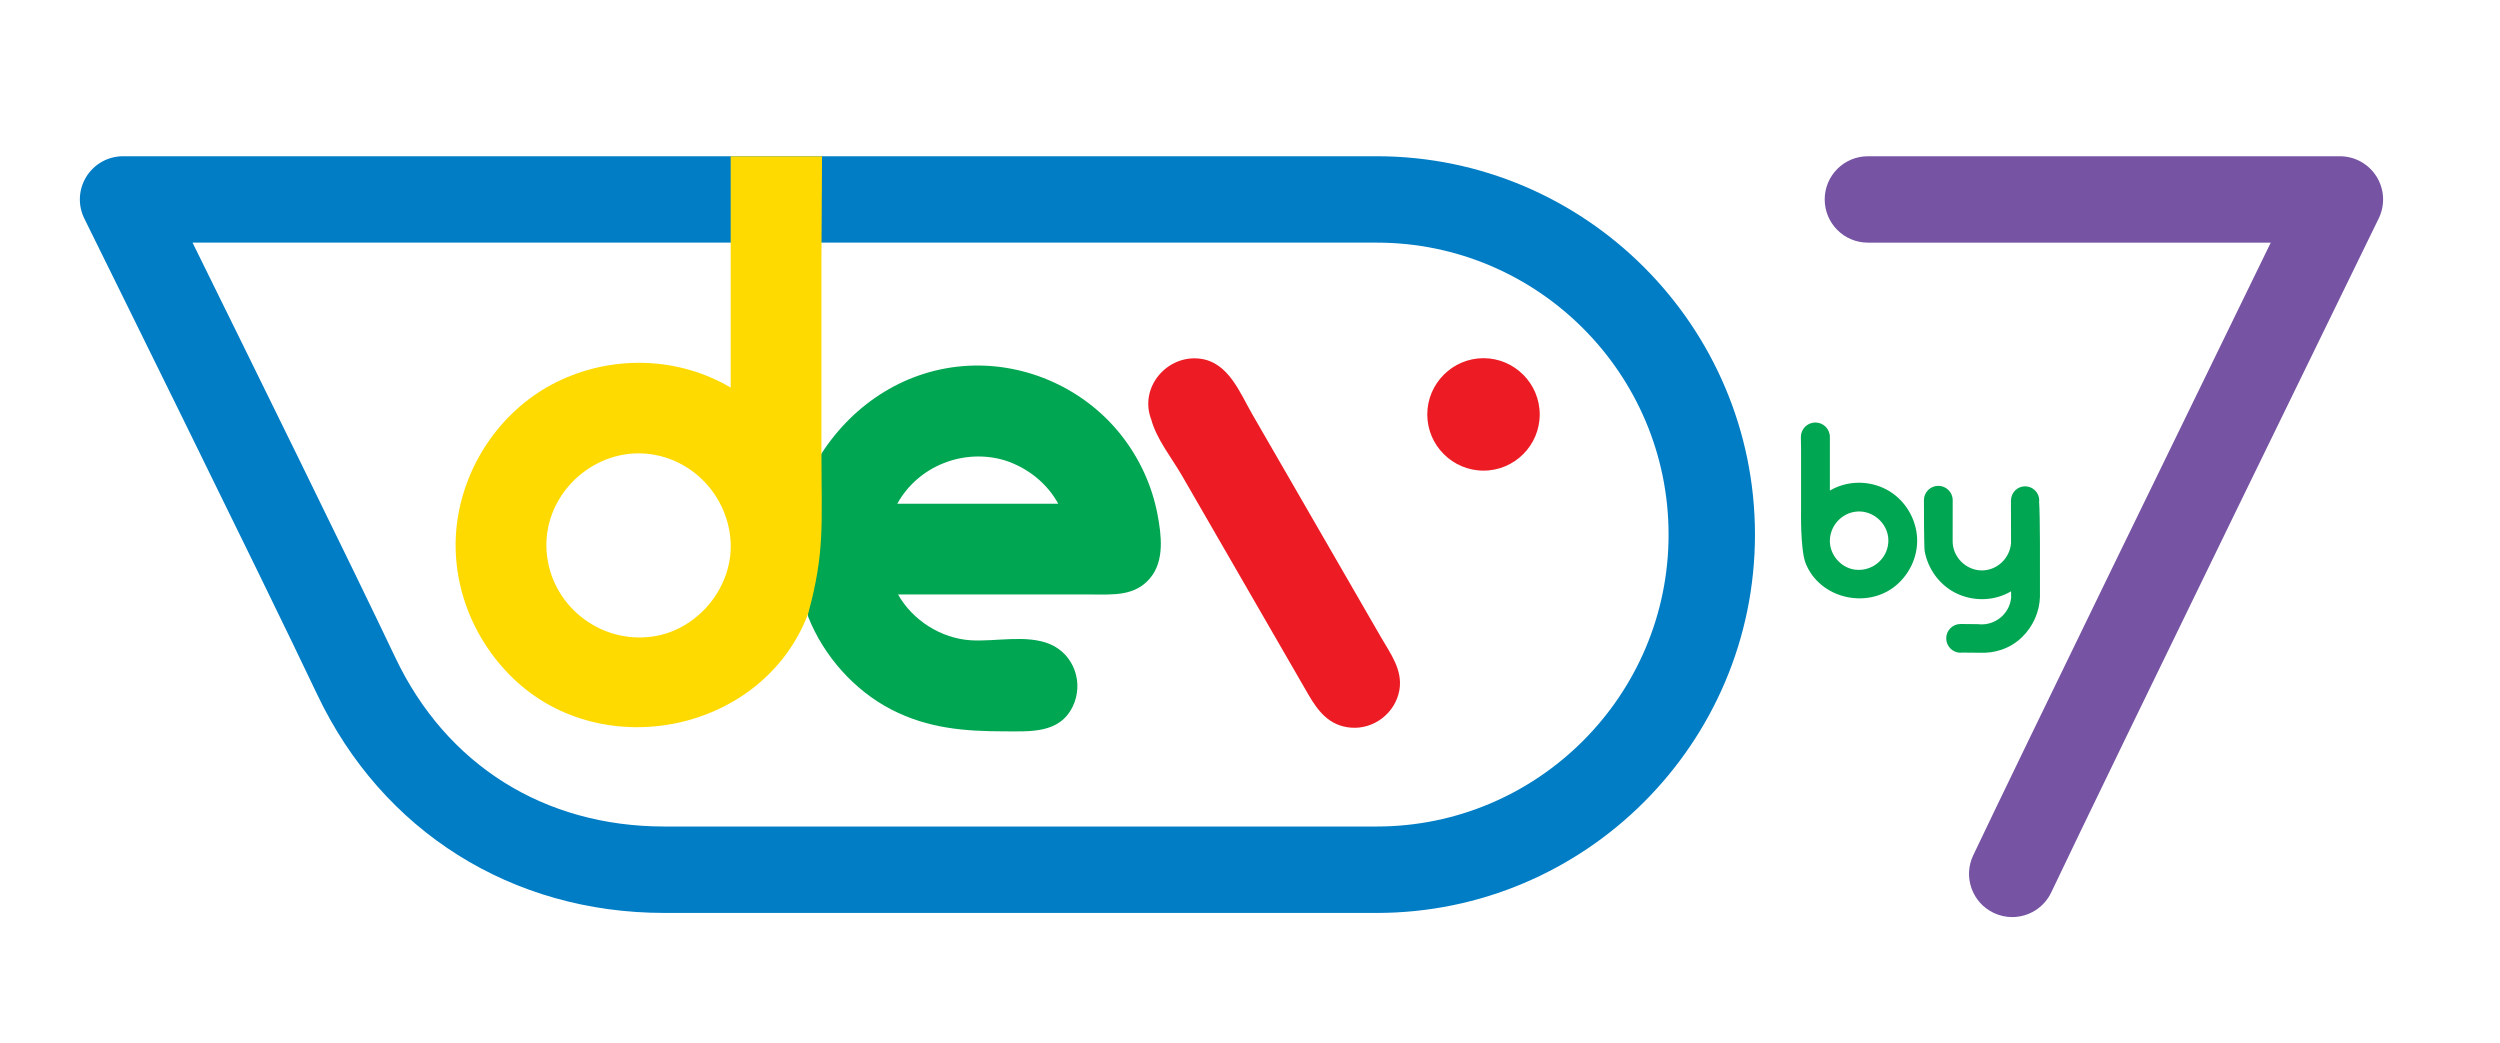
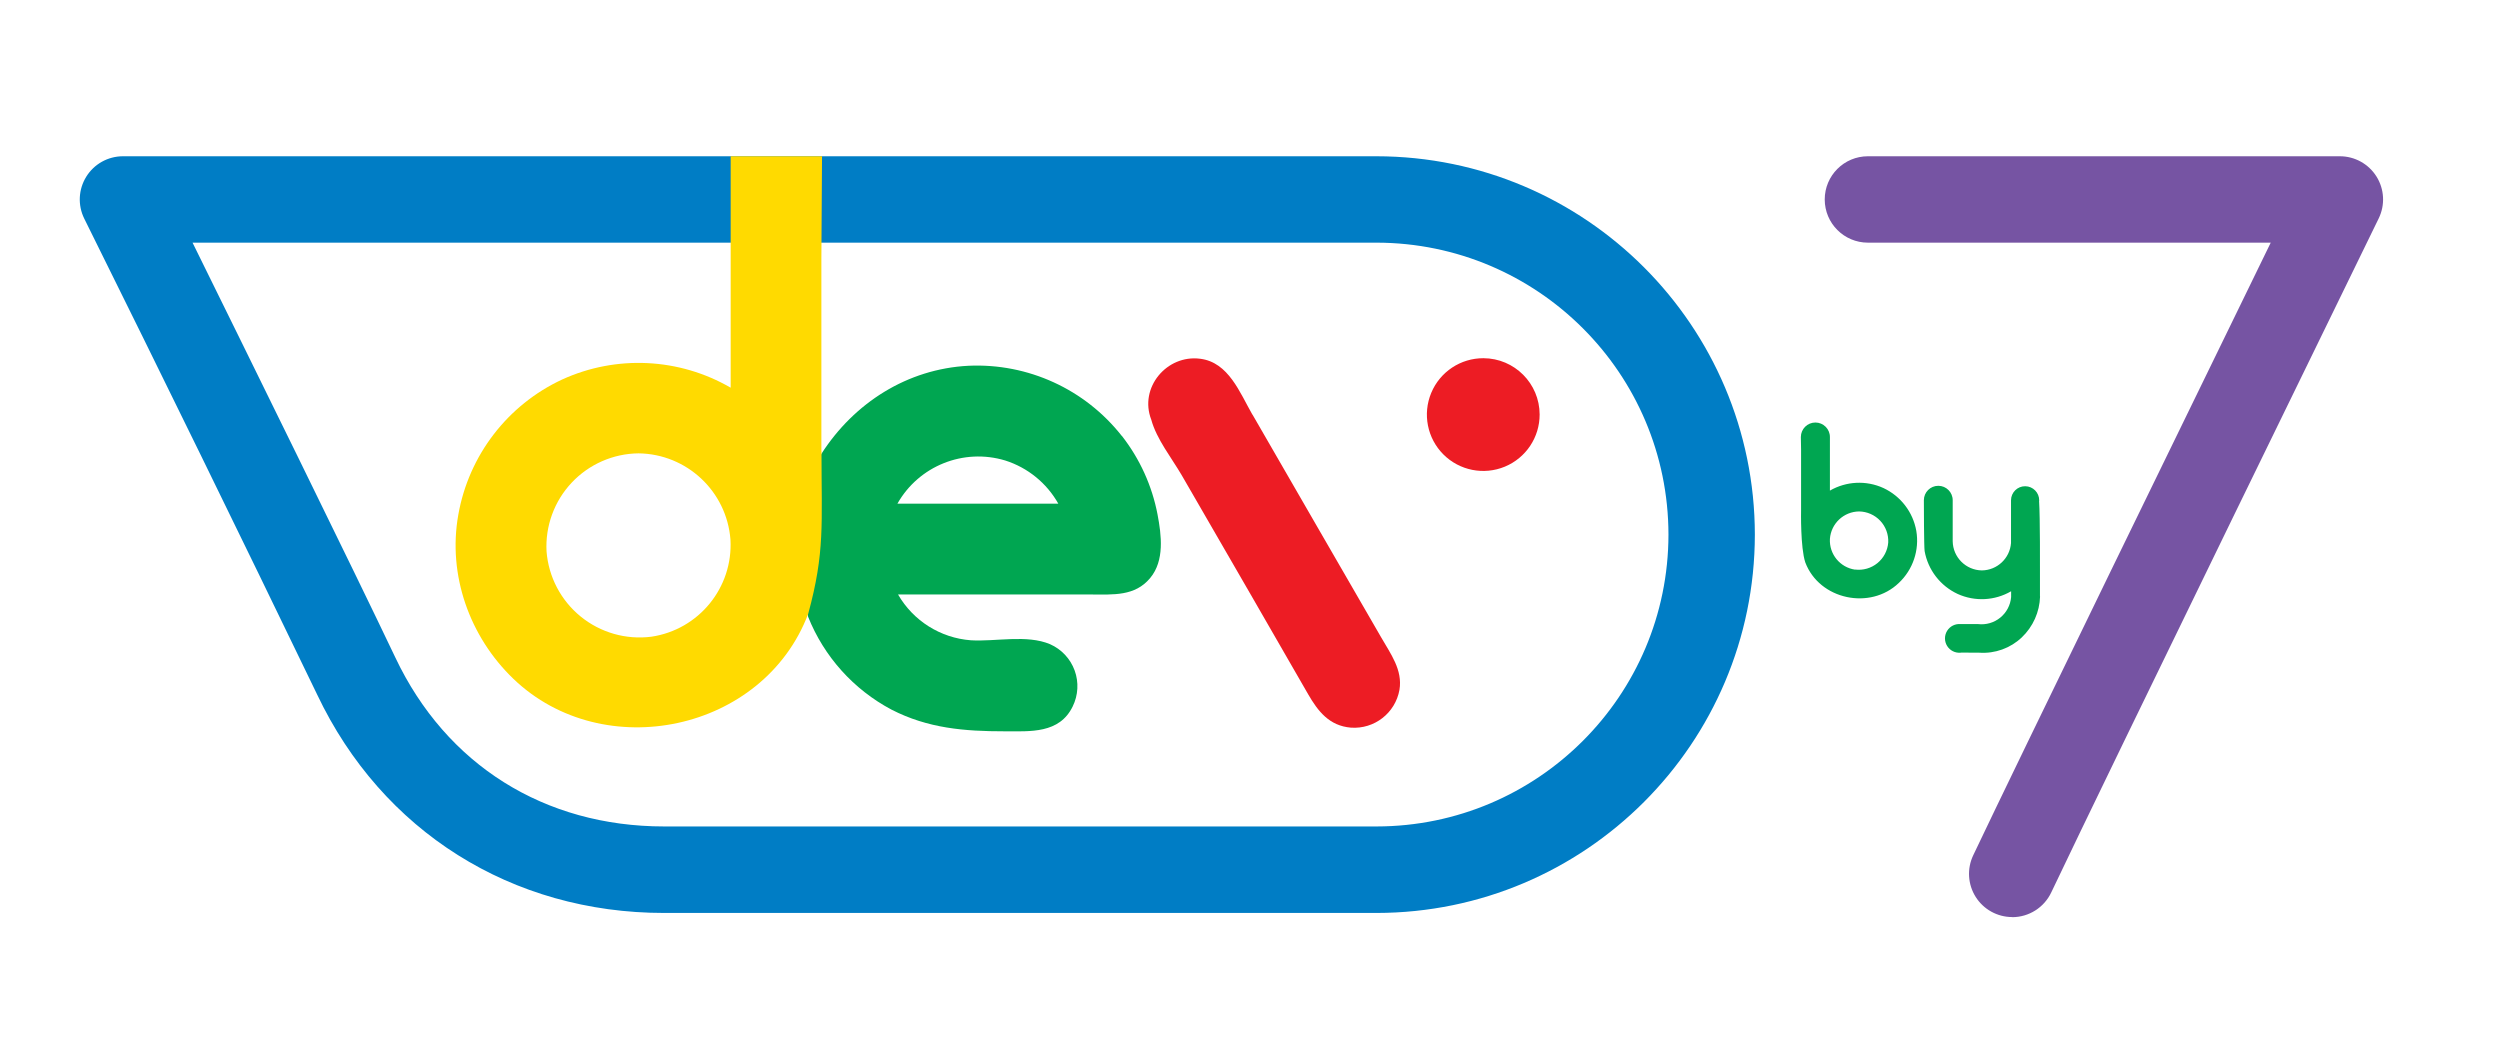
<svg xmlns="http://www.w3.org/2000/svg" viewBox="0 0 231.5 96.5">
-   <path fill="#00A651" d="M177.448 49.16c-.307-1.725-1.45-3.248-3.05-3.973-1.583-.716-3.45-.644-4.952.24v-4.962c0-.74-.6-1.342-1.342-1.342s-1.343.6-1.343 1.342c0 .048.018 1.027.018 1.16v5.66s-.073 3.412.39 4.79c1.313 3.467 6.017 4.446 8.66 1.905 1.292-1.235 1.94-3.047 1.62-4.82zm-5.67 3.59c-1.37-.173-2.438-1.48-2.326-2.855.11-1.405 1.278-2.528 2.7-2.535 1.53.006 2.817 1.343 2.705 2.884-.115 1.56-1.533 2.703-3.08 2.505zM188.898 52.9s.027-4.99-.078-6.493c.002-.022.015-.04.015-.064 0-.723-.59-1.31-1.31-1.31-.716 0-1.292.577-1.306 1.285h-.006v.025c.005.27.017 3.845.01 3.947-.112 1.404-1.28 2.527-2.703 2.532-1.47-.005-2.712-1.245-2.704-2.71.003-.04.003-3.75.004-3.794 0-.734-.6-1.33-1.333-1.33-.737 0-1.333.596-1.333 1.33 0 .006.003.01.003.016-.008.395.008 4.345.065 4.688.31 1.723 1.45 3.25 3.054 3.975 1.584.716 3.45.645 4.952-.242v.472h.007c-.002.02.003.044.002.062-.115 1.52-1.463 2.645-2.965 2.52-.036-.005-.075-.01-.114-.013-.02-.004-1.585-.013-1.608-.014-.734 0-1.33.594-1.33 1.33s.596 1.332 1.33 1.332c.025 0 .048-.013.073-.015.347.005 1.602.01 1.663.015 1.404.072 2.836-.373 3.927-1.417 1.044-1 1.654-2.374 1.688-3.802h-.002V52.9z" />
-   <path fill="#7654A3" d="M186.33 84.922c-.575 0-1.158-.124-1.712-.387-1.996-.946-2.847-3.332-1.9-5.328 4.08-8.605 20.83-42.96 27.553-56.738h-37.304c-2.21 0-4-1.792-4-4s1.79-4 4-4h43.708c1.38 0 2.662.71 3.393 1.88.73 1.17.808 2.634.202 3.874-.253.515-25.23 51.67-30.323 62.41-.684 1.443-2.12 2.288-3.618 2.288z" />
-   <path fill="#007DC5" d="M127.476 84.537H61.512c-14.113 0-26.126-7.558-32.133-20.217C24.29 53.587 7.972 20.574 7.81 20.24c-.614-1.24-.543-2.707.187-3.882.73-1.175 2.015-1.89 3.398-1.89h116.08c19.32 0 35.035 15.72 35.035 35.04 0 19.315-15.716 35.03-35.034 35.03zM17.83 22.47C22.78 32.506 32.8 52.864 36.607 60.89c4.718 9.942 13.796 15.645 24.905 15.645h65.964c14.906 0 27.034-12.126 27.034-27.03 0-14.91-12.128-27.038-27.034-27.038H17.83z" />
-   <path fill="#00A651" d="M103.883 40.37c-3.363-4.312-8.747-6.78-14.21-6.5-5.657.29-10.577 3.433-13.607 8.136 0 0-2.797 4.844-1.232 15.097 1.417 3.605 4.263 6.83 7.72 8.607 3.376 1.74 6.762 2.013 10.478 2.013 2.37 0 5.073.225 6.3-2.295 1.05-2.157.143-4.83-2.103-5.78-2.16-.913-5.034-.216-7.332-.358-2.75-.17-5.39-1.846-6.736-4.24h17.923c1.99 0 4.018.178 5.43-1.532 1.335-1.612 1.032-3.968.673-5.872-.5-2.647-1.65-5.16-3.305-7.276zM83.09 46.643c1.938-3.513 6.177-5.162 9.984-4.006 2.064.676 3.87 2.085 4.918 4.006H83.09z" />
-   <path fill="#FFDA00" d="M76.065 41.732V23.91c0-.265.054-8.127.056-9.436h-8.46V35.89c-4.734-2.793-10.613-3.02-15.602-.76-5.054 2.287-8.647 7.086-9.618 12.515-1 5.584 1.04 11.302 5.103 15.197 8.34 8 23.155 4.916 27.29-6.014 1.563-5.733 1.232-8.233 1.232-15.096zM60.315 58.96c-4.874.622-9.336-2.98-9.7-7.897-.358-4.847 3.695-9.07 8.515-9.083 4.48.014 8.155 3.556 8.513 7.98.347 4.333-3.016 8.45-7.328 9z" />
-   <path fill="#ED1C24" d="M137.374 33.168c-2.866 0-5.208 2.344-5.208 5.21 0 2.864 2.342 5.203 5.208 5.203 2.867 0 5.204-2.337 5.204-5.203 0-2.865-2.337-5.21-5.204-5.21zM115.978 38.39c-1.16-2.005-2.21-4.846-4.85-5.175-3.077-.386-5.677 2.68-4.517 5.65.484 1.797 1.906 3.563 2.822 5.146 2.13 3.69 4.258 7.378 6.388 11.064 1.773 3.065 3.54 6.132 5.31 9.198.92 1.593 1.957 2.94 3.96 3.107 2.123.18 4.133-1.358 4.496-3.492.314-1.857-.83-3.362-1.703-4.876-3.97-6.873-7.938-13.75-11.905-20.622z" />
+   <path fill="#00A651" d="M177.45 49.16a5.42 5.42 0 0 0-3.05-3.97 5.41 5.41 0 0 0-4.95.24v-4.96a1.34 1.34 0 0 0-2.69 0l.02 1.16v5.65s-.07 3.42.39 4.8c1.31 3.46 6.02 4.44 8.66 1.9a5.39 5.39 0 0 0 1.62-4.82zm-5.67 3.59a2.73 2.73 0 0 1-2.33-2.85 2.74 2.74 0 0 1 2.7-2.54 2.74 2.74 0 0 1 2.7 2.88 2.74 2.74 0 0 1-3.07 2.5zm17.12.15s.02-4.99-.08-6.5l.01-.06a1.3 1.3 0 0 0-2.61-.02v3.97a2.74 2.74 0 0 1-2.7 2.53 2.74 2.74 0 0 1-2.7-2.7v-3.8a1.33 1.33 0 0 0-2.67 0v.01c0 .4.01 4.35.07 4.7a5.43 5.43 0 0 0 3.06 3.97 5.4 5.4 0 0 0 4.95-.25v.54a2.75 2.75 0 0 1-3.07 2.5h-1.61a1.33 1.33 0 1 0 0 2.65l.07-.01 1.67.01a5.2 5.2 0 0 0 3.92-1.41 5.46 5.46 0 0 0 1.7-3.8h-.01V52.9z" />
+   <path fill="#7654A3" d="M186.33 84.92a4 4 0 0 1-3.61-5.72c4.08-8.6 20.83-42.95 27.55-56.73h-37.3a4 4 0 0 1 0-8h43.7a4 4 0 0 1 3.6 5.75c-.25.52-25.23 51.67-30.32 62.41a4 4 0 0 1-3.62 2.3z" />
+   <path fill="#007DC5" d="M127.48 84.54H61.5c-14.11 0-26.12-7.56-32.13-20.22A4580.13 4580.13 0 0 0 7.8 20.24a4 4 0 0 1 3.58-5.77h116.08a35.08 35.08 0 0 1 35.04 35.04 35.07 35.07 0 0 1-35.03 35.03zM17.83 22.47c4.95 10.04 14.97 30.4 18.78 38.42 4.71 9.94 13.8 15.64 24.9 15.64h65.97A27.06 27.06 0 0 0 154.5 49.5a27.07 27.07 0 0 0-27.03-27.03H17.83z" />
+   <path fill="#00A651" d="M103.88 40.37a17.07 17.07 0 0 0-14.2-6.5c-5.66.29-10.58 3.43-13.61 8.14 0 0-2.8 4.84-1.24 15.1a16.78 16.78 0 0 0 7.72 8.6c3.38 1.74 6.77 2.01 10.48 2.01 2.37 0 5.07.23 6.3-2.3a4.25 4.25 0 0 0-2.1-5.77c-2.16-.91-5.04-.22-7.33-.36a8.52 8.52 0 0 1-6.74-4.24h17.92c2 0 4.02.18 5.43-1.53 1.34-1.61 1.04-3.97.68-5.87a16.98 16.98 0 0 0-3.3-7.28zM83.1 46.64a8.61 8.61 0 0 1 9.98-4 8.65 8.65 0 0 1 4.92 4H83.1z" />
+   <path fill="#FFDA00" d="M76.06 41.73V23.91l.06-9.44h-8.46V35.9a17.02 17.02 0 0 0-15.6-.76 17.08 17.08 0 0 0-9.62 12.52c-1 5.58 1.04 11.3 5.1 15.2 8.34 8 23.16 4.9 27.3-6.02 1.56-5.74 1.23-8.24 1.23-15.1zM60.31 58.96a8.64 8.64 0 0 1-9.7-7.9 8.62 8.62 0 0 1 8.52-9.08 8.65 8.65 0 0 1 8.51 7.98 8.6 8.6 0 0 1-7.33 9z" />
+   <path fill="#ED1C24" d="M137.37 33.17a5.22 5.22 0 1 0 5.2 5.21 5.22 5.22 0 0 0-5.2-5.21zm-21.4 5.22c-1.15-2-2.2-4.85-4.84-5.17-3.08-.4-5.68 2.68-4.52 5.65.49 1.8 1.9 3.56 2.82 5.14l6.4 11.07 5.3 9.2c.92 1.59 1.96 2.93 3.96 3.1a4.26 4.26 0 0 0 4.5-3.5c.31-1.85-.83-3.35-1.7-4.87-3.98-6.87-7.94-13.75-11.91-20.62z" />
</svg>
